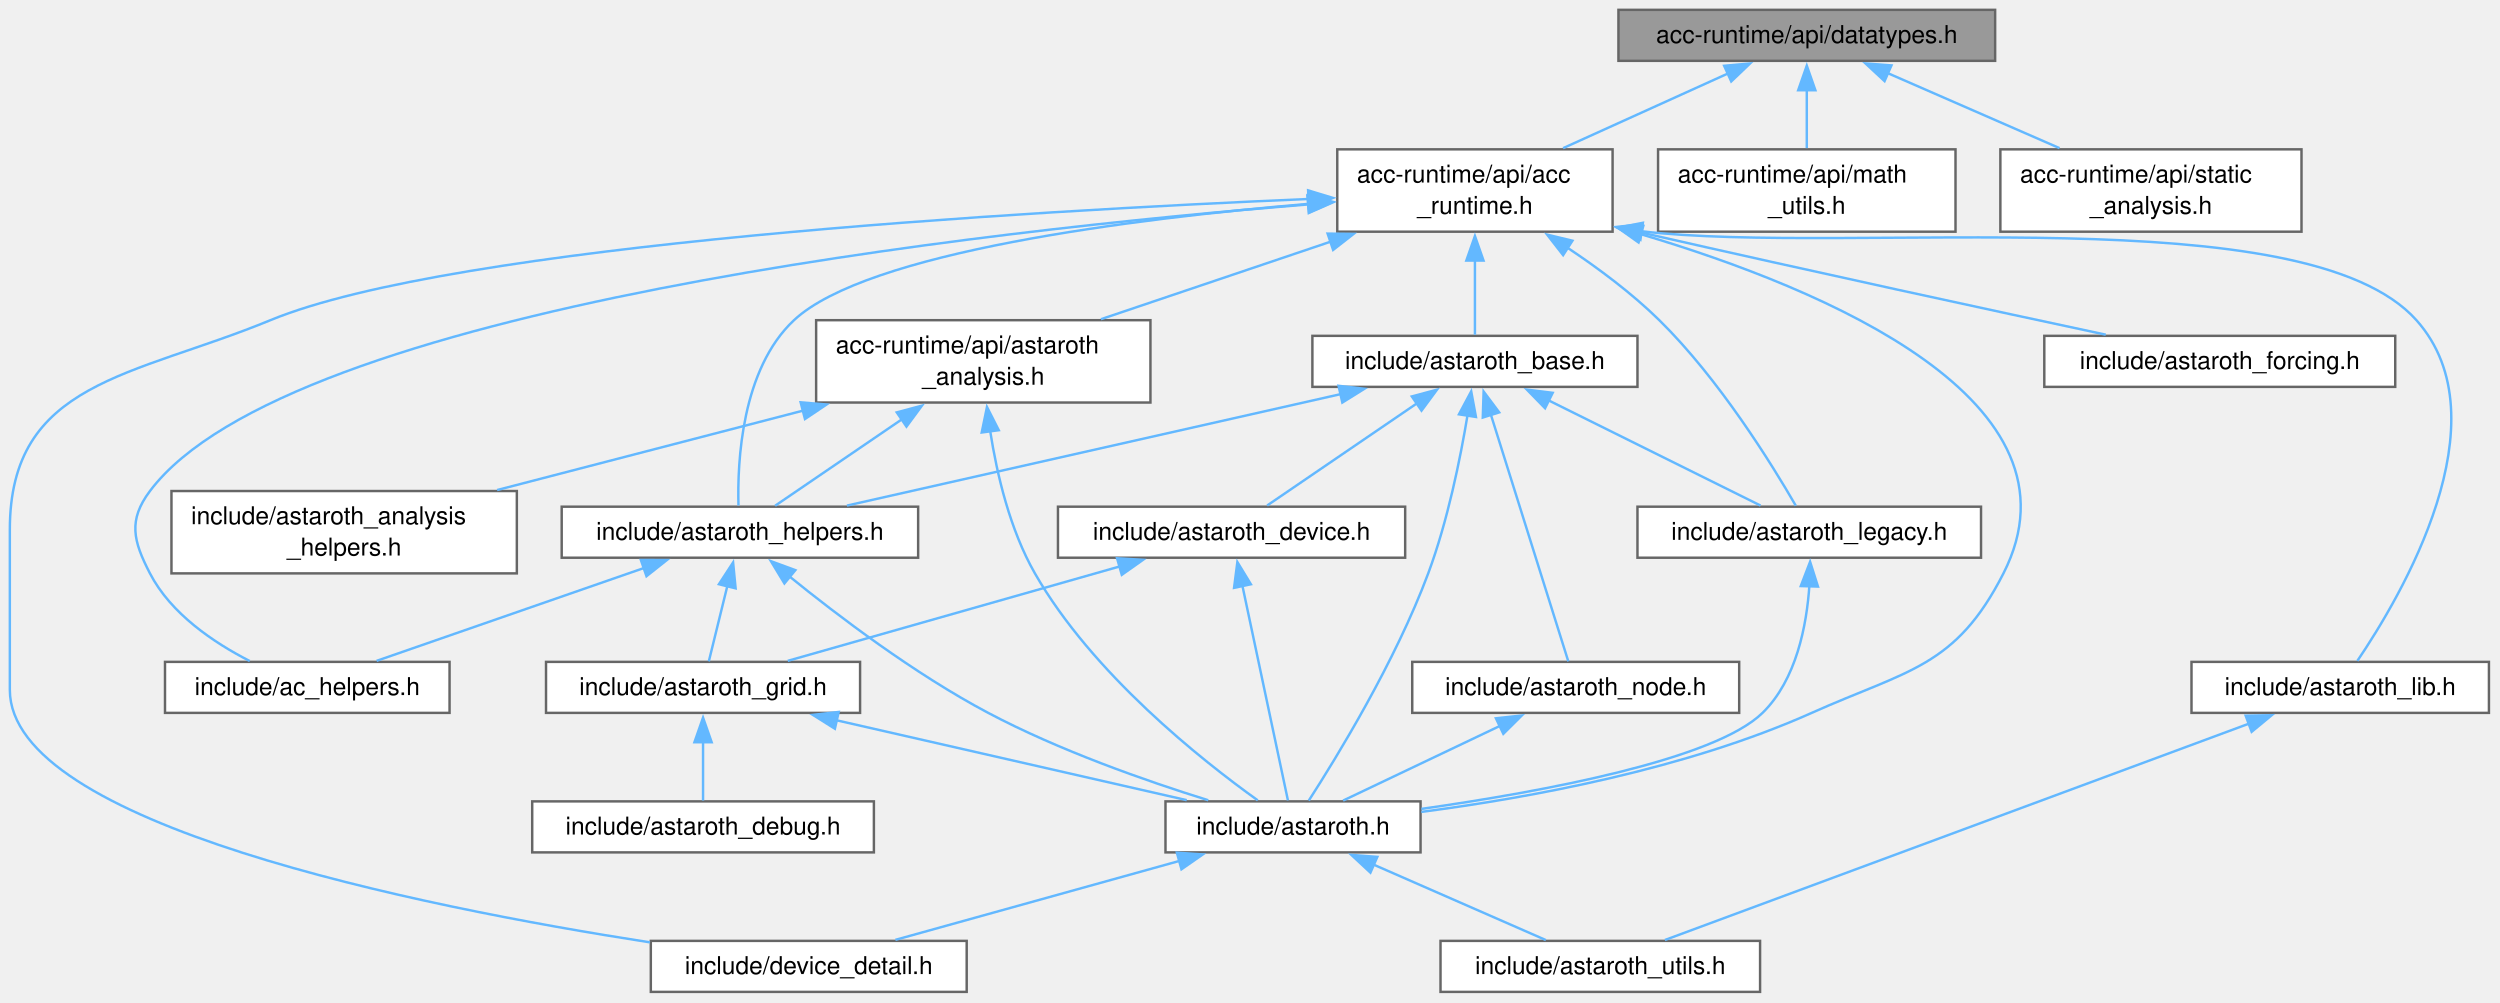
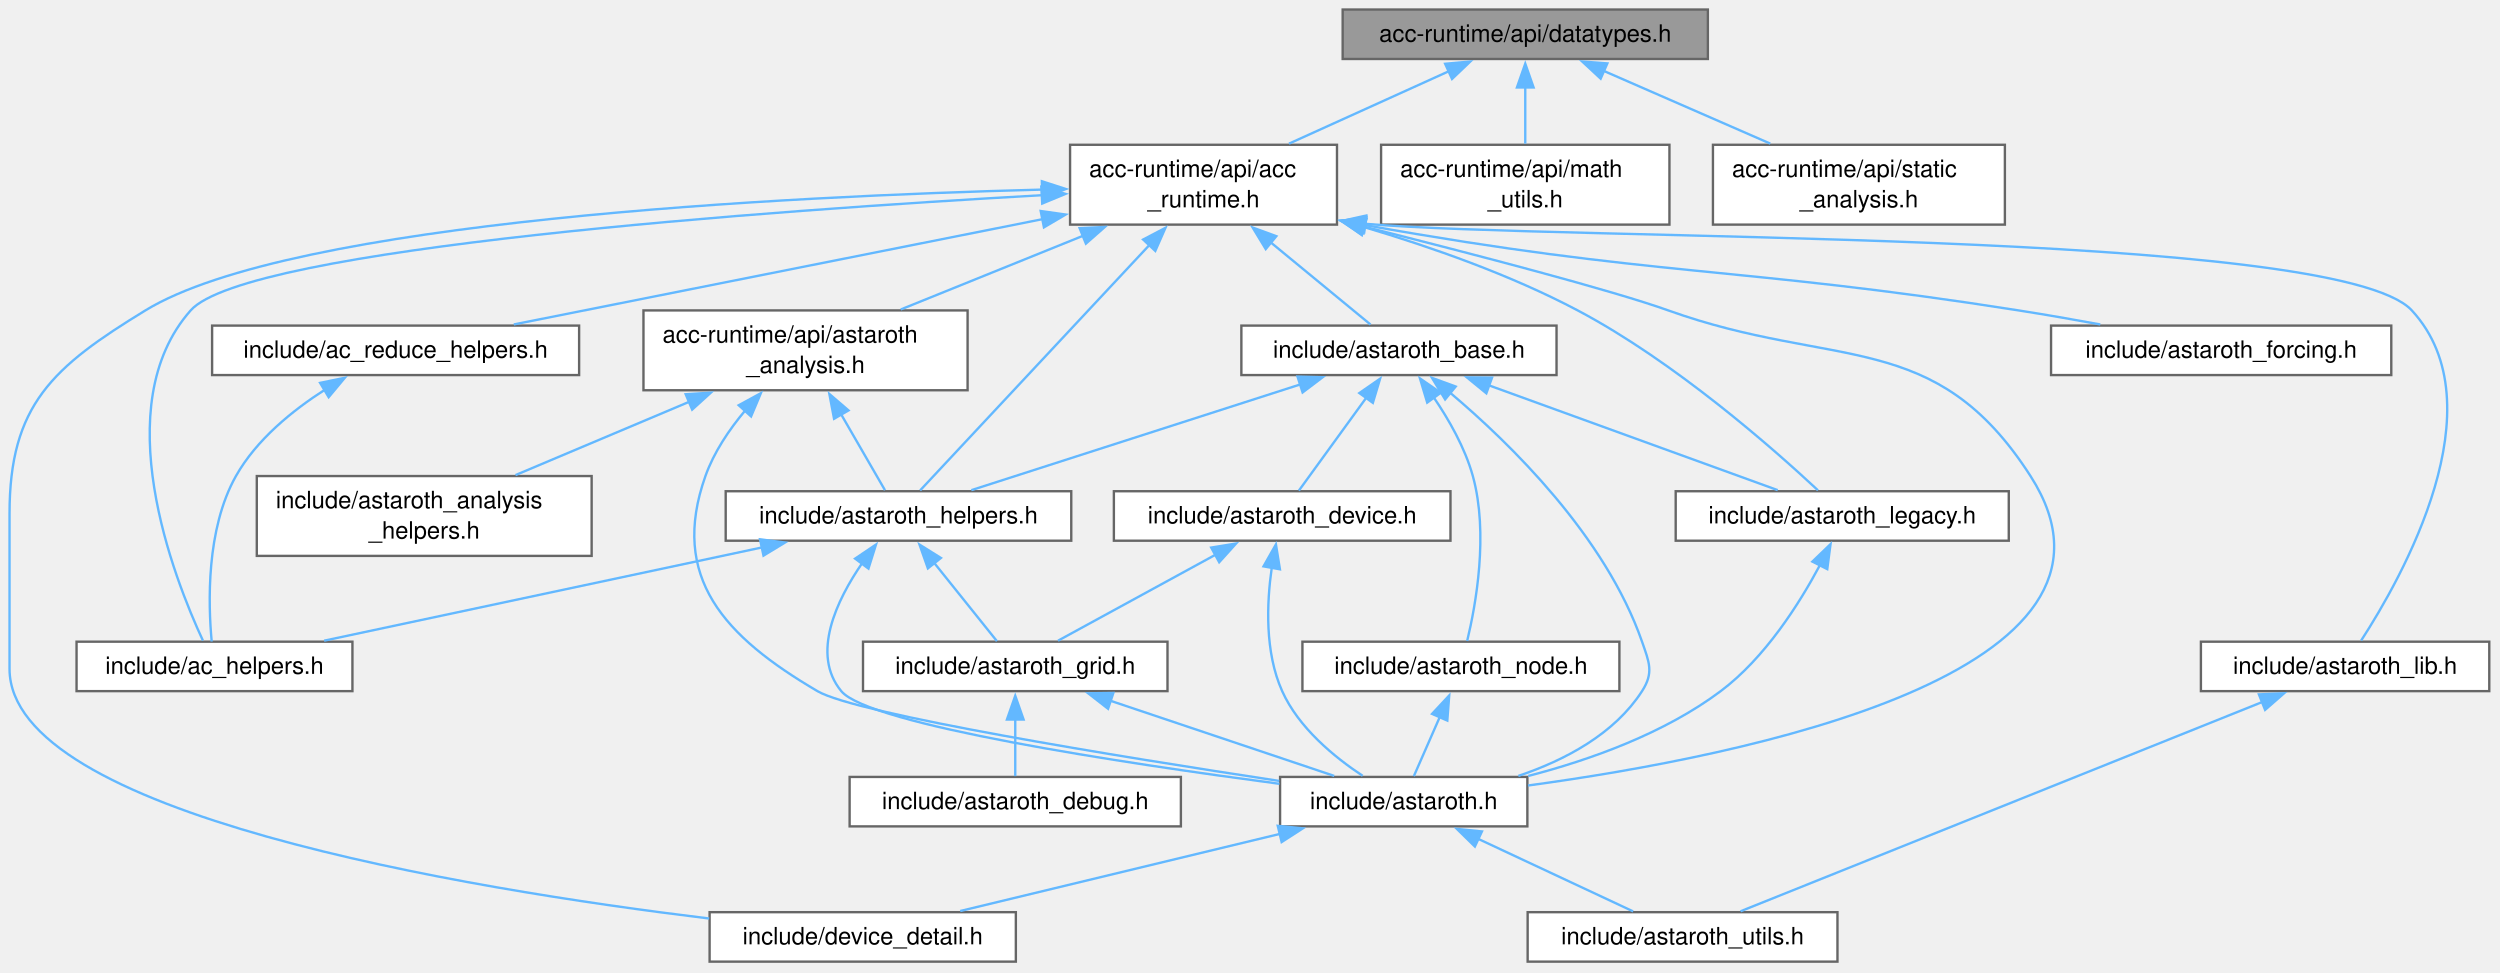
- <svg xmlns="http://www.w3.org/2000/svg" xmlns:xlink="http://www.w3.org/1999/xlink" width="1017pt" height="408pt" viewBox="0.00 0.00 1017.00 408.00">
+ <svg xmlns="http://www.w3.org/2000/svg" xmlns:xlink="http://www.w3.org/1999/xlink" width="1049pt" height="408pt" viewBox="0.00 0.00 1049.00 408.00">
  <g id="graph0" class="graph" transform="scale(1 1) rotate(0) translate(4 403.5)">
    <g id="Node000001" class="node">
      <g id="a_Node000001">
        <a xlink:title=" ">
-           <polygon fill="#999999" stroke="#666666" points="807.62,-399.5 654.38,-399.5 654.38,-378.75 807.62,-378.75 807.62,-399.5" />
-           <text xml:space="preserve" text-anchor="middle" x="731" y="-386" font-family="Helvetica,sans-Serif" font-size="10.00">acc-runtime/api/datatypes.h</text>
+           <polygon fill="#999999" stroke="#666666" points="712.62,-399.5 559.38,-399.5 559.38,-378.75 712.62,-378.75 712.62,-399.5" />
+           <text xml:space="preserve" text-anchor="middle" x="636" y="-386" font-family="Helvetica,sans-Serif" font-size="10.00">acc-runtime/api/datatypes.h</text>
        </a>
      </g>
    </g>
    <g id="Node000002" class="node">
      <g id="a_Node000002">
        <a xlink:href="acc__runtime_8h.html" target="_top" xlink:title=" ">
-           <polygon fill="white" stroke="#666666" points="652,-342.75 540,-342.75 540,-309.25 652,-309.25 652,-342.75" />
-           <text xml:space="preserve" text-anchor="start" x="548" y="-329.25" font-family="Helvetica,sans-Serif" font-size="10.00">acc-runtime/api/acc</text>
-           <text xml:space="preserve" text-anchor="middle" x="596" y="-316.5" font-family="Helvetica,sans-Serif" font-size="10.00">_runtime.h</text>
+           <polygon fill="white" stroke="#666666" points="557,-342.75 445,-342.75 445,-309.25 557,-309.25 557,-342.75" />
+           <text xml:space="preserve" text-anchor="start" x="453" y="-329.25" font-family="Helvetica,sans-Serif" font-size="10.00">acc-runtime/api/acc</text>
+           <text xml:space="preserve" text-anchor="middle" x="501" y="-316.5" font-family="Helvetica,sans-Serif" font-size="10.00">_runtime.h</text>
        </a>
      </g>
    </g>
    <g id="edge1_Node000001_Node000002" class="edge">
      <g id="a_edge1_Node000001_Node000002">
        <a xlink:title=" ">
-           <path fill="none" stroke="#63b8ff" d="M699.07,-373.67C678.88,-364.53 652.75,-352.7 631.86,-343.23" />
-           <polygon fill="#63b8ff" stroke="#63b8ff" points="697.38,-376.74 707.93,-377.68 700.27,-370.37 697.38,-376.74" />
-         </a>
-       </g>
-     </g>
-     <g id="Node000018" class="node">
-       <g id="a_Node000018">
-         <a xlink:href="math__utils_8h.html" target="_top" xlink:title="Brief info.">
-           <polygon fill="white" stroke="#666666" points="791.5,-342.75 670.5,-342.75 670.5,-309.25 791.5,-309.25 791.5,-342.75" />
-           <text xml:space="preserve" text-anchor="start" x="678.5" y="-329.25" font-family="Helvetica,sans-Serif" font-size="10.00">acc-runtime/api/math</text>
-           <text xml:space="preserve" text-anchor="middle" x="731" y="-316.5" font-family="Helvetica,sans-Serif" font-size="10.00">_utils.h</text>
-         </a>
-       </g>
-     </g>
-     <g id="edge31_Node000001_Node000018" class="edge">
-       <g id="a_edge31_Node000001_Node000018">
-         <a xlink:title=" ">
-           <path fill="none" stroke="#63b8ff" d="M731,-366.84C731,-359.1 731,-350.47 731,-343.23" />
-           <polygon fill="#63b8ff" stroke="#63b8ff" points="727.5,-366.79 731,-376.79 734.5,-366.79 727.5,-366.79" />
+           <path fill="none" stroke="#63b8ff" d="M604.07,-373.67C583.88,-364.53 557.75,-352.7 536.86,-343.23" />
+           <polygon fill="#63b8ff" stroke="#63b8ff" points="602.38,-376.74 612.93,-377.68 605.27,-370.37 602.38,-376.74" />
        </a>
      </g>
    </g>
    <g id="Node000019" class="node">
      <g id="a_Node000019">
+         <a xlink:href="math__utils_8h.html" target="_top" xlink:title="Brief info.">
+           <polygon fill="white" stroke="#666666" points="696.5,-342.75 575.5,-342.75 575.5,-309.25 696.5,-309.25 696.5,-342.75" />
+           <text xml:space="preserve" text-anchor="start" x="583.5" y="-329.25" font-family="Helvetica,sans-Serif" font-size="10.00">acc-runtime/api/math</text>
+           <text xml:space="preserve" text-anchor="middle" x="636" y="-316.5" font-family="Helvetica,sans-Serif" font-size="10.00">_utils.h</text>
+         </a>
+       </g>
+     </g>
+     <g id="edge33_Node000001_Node000019" class="edge">
+       <g id="a_edge33_Node000001_Node000019">
+         <a xlink:title=" ">
+           <path fill="none" stroke="#63b8ff" d="M636,-366.84C636,-359.1 636,-350.47 636,-343.23" />
+           <polygon fill="#63b8ff" stroke="#63b8ff" points="632.5,-366.79 636,-376.79 639.5,-366.79 632.5,-366.79" />
+         </a>
+       </g>
+     </g>
+     <g id="Node000020" class="node">
+       <g id="a_Node000020">
        <a xlink:href="static__analysis_8h.html" target="_top" xlink:title=" ">
-           <polygon fill="white" stroke="#666666" points="932.25,-342.75 809.75,-342.75 809.75,-309.25 932.25,-309.25 932.25,-342.75" />
-           <text xml:space="preserve" text-anchor="start" x="817.75" y="-329.25" font-family="Helvetica,sans-Serif" font-size="10.00">acc-runtime/api/static</text>
-           <text xml:space="preserve" text-anchor="middle" x="871" y="-316.5" font-family="Helvetica,sans-Serif" font-size="10.00">_analysis.h</text>
-         </a>
-       </g>
-     </g>
-     <g id="edge32_Node000001_Node000019" class="edge">
-       <g id="a_edge32_Node000001_Node000019">
-         <a xlink:title=" ">
-           <path fill="none" stroke="#63b8ff" d="M763.83,-373.79C784.8,-364.64 812.04,-352.74 833.82,-343.23" />
-           <polygon fill="#63b8ff" stroke="#63b8ff" points="762.64,-370.49 754.88,-377.7 765.45,-376.9 762.64,-370.49" />
+           <polygon fill="white" stroke="#666666" points="837.25,-342.75 714.75,-342.75 714.75,-309.25 837.25,-309.25 837.25,-342.75" />
+           <text xml:space="preserve" text-anchor="start" x="722.75" y="-329.25" font-family="Helvetica,sans-Serif" font-size="10.00">acc-runtime/api/static</text>
+           <text xml:space="preserve" text-anchor="middle" x="776" y="-316.5" font-family="Helvetica,sans-Serif" font-size="10.00">_analysis.h</text>
+         </a>
+       </g>
+     </g>
+     <g id="edge34_Node000001_Node000020" class="edge">
+       <g id="a_edge34_Node000001_Node000020">
+         <a xlink:title=" ">
+           <path fill="none" stroke="#63b8ff" d="M668.83,-373.79C689.8,-364.64 717.04,-352.74 738.82,-343.23" />
+           <polygon fill="#63b8ff" stroke="#63b8ff" points="667.64,-370.49 659.88,-377.7 670.45,-376.9 667.64,-370.49" />
        </a>
      </g>
    </g>
    <g id="Node000003" class="node">
      <g id="a_Node000003">
        <a xlink:href="astaroth__analysis_8h.html" target="_top" xlink:title=" ">
-           <polygon fill="white" stroke="#666666" points="464,-273.25 328,-273.25 328,-239.75 464,-239.75 464,-273.25" />
-           <text xml:space="preserve" text-anchor="start" x="336" y="-259.75" font-family="Helvetica,sans-Serif" font-size="10.00">acc-runtime/api/astaroth</text>
-           <text xml:space="preserve" text-anchor="middle" x="396" y="-247" font-family="Helvetica,sans-Serif" font-size="10.00">_analysis.h</text>
+           <polygon fill="white" stroke="#666666" points="402,-273.25 266,-273.25 266,-239.75 402,-239.75 402,-273.25" />
+           <text xml:space="preserve" text-anchor="start" x="274" y="-259.75" font-family="Helvetica,sans-Serif" font-size="10.00">acc-runtime/api/astaroth</text>
+           <text xml:space="preserve" text-anchor="middle" x="334" y="-247" font-family="Helvetica,sans-Serif" font-size="10.00">_analysis.h</text>
        </a>
      </g>
    </g>
    <g id="edge2_Node000002_Node000003" class="edge">
      <g id="a_edge2_Node000002_Node000003">
        <a xlink:title=" ">
-           <path fill="none" stroke="#63b8ff" d="M537.42,-305.23C507.66,-295.19 471.95,-283.13 443.86,-273.65" />
-           <polygon fill="#63b8ff" stroke="#63b8ff" points="536.07,-308.47 546.66,-308.35 538.31,-301.83 536.07,-308.47" />
+           <path fill="none" stroke="#63b8ff" d="M450.45,-304.57C425.93,-294.66 396.9,-282.93 373.96,-273.65" />
+           <polygon fill="#63b8ff" stroke="#63b8ff" points="449.01,-307.76 459.6,-308.26 451.64,-301.27 449.01,-307.76" />
        </a>
      </g>
    </g>
    <g id="Node000004" class="node">
      <g id="a_Node000004">
        <a xlink:href="astaroth_8h.html" target="_top" xlink:title=" ">
-           <polygon fill="white" stroke="#666666" points="573.88,-77.5 470.12,-77.5 470.12,-56.75 573.88,-56.75 573.88,-77.5" />
-           <text xml:space="preserve" text-anchor="middle" x="522" y="-64" font-family="Helvetica,sans-Serif" font-size="10.00">include/astaroth.h</text>
-         </a>
-       </g>
-     </g>
-     <g id="edge14_Node000002_Node000004" class="edge">
-       <g id="a_edge14_Node000002_Node000004">
-         <a xlink:title=" ">
-           <path fill="none" stroke="#63b8ff" d="M663.37,-308.27C738.96,-285.76 846.65,-240.27 811,-170.25 791.55,-132.04 772.14,-131 733,-113.5 681.69,-90.56 618.07,-78.93 574.18,-73.22" />
-           <polygon fill="#63b8ff" stroke="#63b8ff" points="662.56,-304.86 653.93,-311 664.5,-311.58 662.56,-304.86" />
+           <polygon fill="white" stroke="#666666" points="636.88,-77.5 533.12,-77.5 533.12,-56.75 636.88,-56.75 636.88,-77.5" />
+           <text xml:space="preserve" text-anchor="middle" x="585" y="-64" font-family="Helvetica,sans-Serif" font-size="10.00">include/astaroth.h</text>
+         </a>
+       </g>
+     </g>
+     <g id="edge16_Node000002_Node000004" class="edge">
+       <g id="a_edge16_Node000002_Node000004">
+         <a xlink:title=" ">
+           <path fill="none" stroke="#63b8ff" d="M568.08,-308.49C614.69,-296.77 672.5,-281.67 696,-273.25 765.93,-248.19 807.85,-266.25 848,-203.75 901.1,-121.08 728.08,-86.24 637.15,-73.9" />
+           <polygon fill="#63b8ff" stroke="#63b8ff" points="567.43,-305.04 558.58,-310.87 569.13,-311.83 567.43,-305.04" />
        </a>
      </g>
    </g>
    <g id="Node000006" class="node">
      <g id="a_Node000006">
        <a xlink:href="device__detail_8h.html" target="_top" xlink:title=" ">
-           <polygon fill="white" stroke="#666666" points="389.25,-20.75 260.75,-20.75 260.75,0 389.25,0 389.25,-20.75" />
-           <text xml:space="preserve" text-anchor="middle" x="325" y="-7.25" font-family="Helvetica,sans-Serif" font-size="10.00">include/device_detail.h</text>
-         </a>
-       </g>
-     </g>
-     <g id="edge30_Node000002_Node000006" class="edge">
-       <g id="a_edge30_Node000002_Node000006">
-         <a xlink:title=" ">
-           <path fill="none" stroke="#63b8ff" d="M528.6,-322.57C412.68,-317.62 180.81,-304.11 106,-273.25 50.11,-250.19 0,-248.46 0,-188 0,-188 0,-188 0,-122.88 0,-68.37 165.62,-34.86 260.4,-20.15" />
-           <polygon fill="#63b8ff" stroke="#63b8ff" points="528.14,-326.06 538.27,-322.98 528.43,-319.06 528.14,-326.06" />
+           <polygon fill="white" stroke="#666666" points="422.25,-20.75 293.75,-20.75 293.75,0 422.25,0 422.25,-20.75" />
+           <text xml:space="preserve" text-anchor="middle" x="358" y="-7.25" font-family="Helvetica,sans-Serif" font-size="10.00">include/device_detail.h</text>
+         </a>
+       </g>
+     </g>
+     <g id="edge32_Node000002_Node000006" class="edge">
+       <g id="a_edge32_Node000002_Node000006">
+         <a xlink:title=" ">
+           <path fill="none" stroke="#63b8ff" d="M433.33,-323.95C325,-321.15 118.57,-310.89 57,-273.25 18.11,-249.48 0,-233.58 0,-188 0,-188 0,-188 0,-122.88 0,-62.09 190.51,-30.65 293.58,-18.09" />
+           <polygon fill="#63b8ff" stroke="#63b8ff" points="433.17,-327.45 443.26,-324.19 433.34,-320.45 433.17,-327.45" />
        </a>
      </g>
    </g>
    <g id="Node000008" class="node">
      <g id="a_Node000008">
        <a xlink:href="astaroth__helpers_8h.html" target="_top" xlink:title=" ">
-           <polygon fill="white" stroke="#666666" points="369.5,-197.38 224.5,-197.38 224.5,-176.62 369.5,-176.62 369.5,-197.38" />
-           <text xml:space="preserve" text-anchor="middle" x="297" y="-183.88" font-family="Helvetica,sans-Serif" font-size="10.00">include/astaroth_helpers.h</text>
-         </a>
-       </g>
-     </g>
-     <g id="edge26_Node000002_Node000008" class="edge">
-       <g id="a_edge26_Node000002_Node000008">
-         <a xlink:title=" ">
-           <path fill="none" stroke="#63b8ff" d="M528.51,-320.6C456.48,-314.52 348.69,-300.99 319,-273.25 297.67,-253.32 295.92,-215.67 296.41,-197.84" />
-           <polygon fill="#63b8ff" stroke="#63b8ff" points="527.99,-324.07 538.24,-321.39 528.56,-317.09 527.99,-324.07" />
+           <polygon fill="white" stroke="#666666" points="445.5,-197.38 300.5,-197.38 300.5,-176.62 445.5,-176.62 445.5,-197.38" />
+           <text xml:space="preserve" text-anchor="middle" x="373" y="-183.88" font-family="Helvetica,sans-Serif" font-size="10.00">include/astaroth_helpers.h</text>
+         </a>
+       </g>
+     </g>
+     <g id="edge28_Node000002_Node000008" class="edge">
+       <g id="a_edge28_Node000002_Node000008">
+         <a xlink:title=" ">
+           <path fill="none" stroke="#63b8ff" d="M478.57,-300.99C450.02,-270.43 402.01,-219.05 382.09,-197.73" />
+           <polygon fill="#63b8ff" stroke="#63b8ff" points="475.65,-302.99 485.03,-307.91 480.76,-298.21 475.65,-302.99" />
        </a>
      </g>
    </g>
    <g id="Node000009" class="node">
      <g id="a_Node000009">
        <a xlink:href="ac__helpers_8h.html" target="_top" xlink:title=" ">
-           <polygon fill="white" stroke="#666666" points="178.88,-134.25 63.12,-134.25 63.12,-113.5 178.88,-113.5 178.88,-134.25" />
-           <text xml:space="preserve" text-anchor="middle" x="121" y="-120.75" font-family="Helvetica,sans-Serif" font-size="10.00">include/ac_helpers.h</text>
+           <polygon fill="white" stroke="#666666" points="143.88,-134.25 28.12,-134.25 28.12,-113.5 143.88,-113.5 143.88,-134.25" />
+           <text xml:space="preserve" text-anchor="middle" x="86" y="-120.75" font-family="Helvetica,sans-Serif" font-size="10.00">include/ac_helpers.h</text>
        </a>
      </g>
    </g>
    <g id="edge13_Node000002_Node000009" class="edge">
      <g id="a_edge13_Node000002_Node000009">
        <a xlink:title=" ">
-           <path fill="none" stroke="#63b8ff" d="M528.48,-320.37C396.7,-309.75 113.2,-278.53 57,-203.75 48.06,-191.85 50.16,-183.48 57,-170.25 65.51,-153.79 83.04,-142.02 97.6,-134.59" />
-           <polygon fill="#63b8ff" stroke="#63b8ff" points="527.85,-323.83 538.09,-321.13 528.4,-316.86 527.85,-323.83" />
+           <path fill="none" stroke="#63b8ff" d="M433.27,-321.6C319.3,-315.18 99.26,-299.51 76,-273.25 40.57,-233.24 68.97,-160.92 81.15,-134.7" />
+           <polygon fill="#63b8ff" stroke="#63b8ff" points="432.93,-325.09 443.11,-322.15 433.32,-318.1 432.93,-325.09" />
        </a>
      </g>
    </g>
    <g id="Node000012" class="node">
      <g id="a_Node000012">
+         <a xlink:href="ac__reduce__helpers_8h.html" target="_top" xlink:title=" ">
+           <polygon fill="white" stroke="#666666" points="239,-266.88 85,-266.88 85,-246.12 239,-246.12 239,-266.88" />
+           <text xml:space="preserve" text-anchor="middle" x="162" y="-253.38" font-family="Helvetica,sans-Serif" font-size="10.00">include/ac_reduce_helpers.h</text>
+         </a>
+       </g>
+     </g>
+     <g id="edge14_Node000002_Node000012" class="edge">
+       <g id="a_edge14_Node000002_Node000012">
+         <a xlink:title=" ">
+           <path fill="none" stroke="#63b8ff" d="M433.62,-311.58C368.13,-298.54 270.24,-279.05 211.59,-267.37" />
+           <polygon fill="#63b8ff" stroke="#63b8ff" points="432.67,-314.96 443.16,-313.48 434.03,-308.1 432.67,-314.96" />
+         </a>
+       </g>
+     </g>
+     <g id="Node000013" class="node">
+       <g id="a_Node000013">
        <a xlink:href="astaroth__base_8h.html" target="_top" xlink:title=" ">
-           <polygon fill="white" stroke="#666666" points="662.12,-266.88 529.88,-266.88 529.88,-246.12 662.12,-246.12 662.12,-266.88" />
-           <text xml:space="preserve" text-anchor="middle" x="596" y="-253.38" font-family="Helvetica,sans-Serif" font-size="10.00">include/astaroth_base.h</text>
-         </a>
-       </g>
-     </g>
-     <g id="edge15_Node000002_Node000012" class="edge">
-       <g id="a_edge15_Node000002_Node000012">
-         <a xlink:title=" ">
-           <path fill="none" stroke="#63b8ff" d="M596,-297.53C596,-286.83 596,-275.26 596,-267.32" />
-           <polygon fill="#63b8ff" stroke="#63b8ff" points="592.5,-297.49 596,-307.49 599.5,-297.49 592.5,-297.49" />
-         </a>
-       </g>
-     </g>
-     <g id="Node000014" class="node">
-       <g id="a_Node000014">
+           <polygon fill="white" stroke="#666666" points="649.12,-266.88 516.88,-266.88 516.88,-246.12 649.12,-246.12 649.12,-266.88" />
+           <text xml:space="preserve" text-anchor="middle" x="583" y="-253.38" font-family="Helvetica,sans-Serif" font-size="10.00">include/astaroth_base.h</text>
+         </a>
+       </g>
+     </g>
+     <g id="edge17_Node000002_Node000013" class="edge">
+       <g id="a_edge17_Node000002_Node000013">
+         <a xlink:title=" ">
+           <path fill="none" stroke="#63b8ff" d="M528.99,-301.96C543.35,-290.14 560.08,-276.37 571.07,-267.32" />
+           <polygon fill="#63b8ff" stroke="#63b8ff" points="527.1,-298.98 521.6,-308.04 531.55,-304.39 527.1,-298.98" />
+         </a>
+       </g>
+     </g>
+     <g id="Node000015" class="node">
+       <g id="a_Node000015">
        <a xlink:href="astaroth__legacy_8h.html" target="_top" xlink:title=" ">
-           <polygon fill="white" stroke="#666666" points="801.88,-197.38 662.12,-197.38 662.12,-176.62 801.88,-176.62 801.88,-197.38" />
-           <text xml:space="preserve" text-anchor="middle" x="732" y="-183.88" font-family="Helvetica,sans-Serif" font-size="10.00">include/astaroth_legacy.h</text>
-         </a>
-       </g>
-     </g>
-     <g id="edge27_Node000002_Node000014" class="edge">
-       <g id="a_edge27_Node000002_Node000014">
-         <a xlink:title=" ">
-           <path fill="none" stroke="#63b8ff" d="M633.5,-302.82C646.14,-294.42 659.85,-284.21 671,-273.25 695.4,-249.26 716.86,-214.53 726.54,-197.77" />
-           <polygon fill="#63b8ff" stroke="#63b8ff" points="631.88,-299.7 625.37,-308.06 635.67,-305.58 631.88,-299.7" />
-         </a>
-       </g>
-     </g>
-     <g id="Node000016" class="node">
-       <g id="a_Node000016">
-         <a xlink:href="astaroth__forcing_8h.html" target="_top" xlink:title=" ">
-           <polygon fill="white" stroke="#666666" points="970.38,-266.88 827.62,-266.88 827.62,-246.12 970.38,-246.12 970.38,-266.88" />
-           <text xml:space="preserve" text-anchor="middle" x="899" y="-253.38" font-family="Helvetica,sans-Serif" font-size="10.00">include/astaroth_forcing.h</text>
-         </a>
-       </g>
-     </g>
-     <g id="edge25_Node000002_Node000016" class="edge">
-       <g id="a_edge25_Node000002_Node000016">
-         <a xlink:title=" ">
-           <path fill="none" stroke="#63b8ff" d="M663.28,-308.98C735.52,-292.54 807.13,-277.07 852.62,-267.35" />
-           <polygon fill="#63b8ff" stroke="#63b8ff" points="662.6,-305.55 653.63,-311.19 664.16,-312.37 662.6,-305.55" />
+           <polygon fill="white" stroke="#666666" points="838.88,-197.38 699.12,-197.38 699.12,-176.62 838.88,-176.62 838.88,-197.38" />
+           <text xml:space="preserve" text-anchor="middle" x="769" y="-183.88" font-family="Helvetica,sans-Serif" font-size="10.00">include/astaroth_legacy.h</text>
+         </a>
+       </g>
+     </g>
+     <g id="edge29_Node000002_Node000015" class="edge">
+       <g id="a_edge29_Node000002_Node000015">
+         <a xlink:title=" ">
+           <path fill="none" stroke="#63b8ff" d="M568.07,-308.3C596.68,-299.82 629.88,-288.13 658,-273.25 698.81,-251.66 740.18,-215.16 758.81,-197.77" />
+           <polygon fill="#63b8ff" stroke="#63b8ff" points="567.44,-304.84 558.8,-310.98 569.38,-311.57 567.44,-304.84" />
        </a>
      </g>
    </g>
    <g id="Node000017" class="node">
      <g id="a_Node000017">
+         <a xlink:href="astaroth__forcing_8h.html" target="_top" xlink:title=" ">
+           <polygon fill="white" stroke="#666666" points="999.38,-266.88 856.62,-266.88 856.62,-246.12 999.38,-246.12 999.38,-266.88" />
+           <text xml:space="preserve" text-anchor="middle" x="928" y="-253.38" font-family="Helvetica,sans-Serif" font-size="10.00">include/astaroth_forcing.h</text>
+         </a>
+       </g>
+     </g>
+     <g id="edge27_Node000002_Node000017" class="edge">
+       <g id="a_edge27_Node000002_Node000017">
+         <a xlink:title=" ">
+           <path fill="none" stroke="#63b8ff" d="M568.73,-309.06C690.62,-287.17 724.39,-291.96 843,-273.25 854.12,-271.5 866.02,-269.42 877.29,-267.36" />
+           <polygon fill="#63b8ff" stroke="#63b8ff" points="568.14,-305.61 558.93,-310.85 569.4,-312.5 568.14,-305.61" />
+         </a>
+       </g>
+     </g>
+     <g id="Node000018" class="node">
+       <g id="a_Node000018">
        <a xlink:href="astaroth__lib_8h.html" target="_top" xlink:title=" ">
-           <polygon fill="white" stroke="#666666" points="1008.5,-134.25 887.5,-134.25 887.5,-113.5 1008.5,-113.5 1008.5,-134.25" />
-           <text xml:space="preserve" text-anchor="middle" x="948" y="-120.75" font-family="Helvetica,sans-Serif" font-size="10.00">include/astaroth_lib.h</text>
-         </a>
-       </g>
-     </g>
-     <g id="edge28_Node000002_Node000017" class="edge">
-       <g id="a_edge28_Node000002_Node000017">
-         <a xlink:title=" ">
-           <path fill="none" stroke="#63b8ff" d="M663.57,-309.44C749.11,-299.4 933.86,-323.81 979,-273.25 1015.28,-232.62 972.62,-160.68 954.96,-134.64" />
-           <polygon fill="#63b8ff" stroke="#63b8ff" points="663.32,-305.94 653.93,-310.84 664.33,-312.87 663.32,-305.94" />
+           <polygon fill="white" stroke="#666666" points="1040.5,-134.25 919.5,-134.25 919.5,-113.5 1040.5,-113.5 1040.5,-134.25" />
+           <text xml:space="preserve" text-anchor="middle" x="980" y="-120.75" font-family="Helvetica,sans-Serif" font-size="10.00">include/astaroth_lib.h</text>
+         </a>
+       </g>
+     </g>
+     <g id="edge30_Node000002_Node000018" class="edge">
+       <g id="a_edge30_Node000002_Node000018">
+         <a xlink:title=" ">
+           <path fill="none" stroke="#63b8ff" d="M568.77,-309.61C651.85,-302.22 976.41,-307.53 1008,-273.25 1044.78,-233.35 1003.77,-160.96 986.73,-134.72" />
+           <polygon fill="#63b8ff" stroke="#63b8ff" points="568.44,-306.12 558.92,-310.76 569.25,-313.07 568.44,-306.12" />
        </a>
      </g>
    </g>
    <g id="edge3_Node000003_Node000004" class="edge">
      <g id="a_edge3_Node000003_Node000004">
        <a xlink:title=" ">
-           <path fill="none" stroke="#63b8ff" d="M398.83,-228.03C401.55,-210.57 406.83,-188 417,-170.25 440.39,-129.43 484.81,-94.28 507.65,-77.92" />
-           <polygon fill="#63b8ff" stroke="#63b8ff" points="395.36,-227.56 397.5,-237.94 402.3,-228.49 395.36,-227.56" />
+           <path fill="none" stroke="#63b8ff" d="M308.66,-231.23C301.92,-223.19 295.54,-213.73 292,-203.75 276.88,-161.13 300,-136.39 339,-113.5 355.48,-103.83 465.57,-86.01 532.77,-75.82" />
+           <polygon fill="#63b8ff" stroke="#63b8ff" points="305.96,-233.46 315.26,-238.53 311.15,-228.76 305.96,-233.46" />
        </a>
      </g>
    </g>
    <g id="Node000007" class="node">
      <g id="a_Node000007">
        <a xlink:href="astaroth__analysis__helpers_8h.html" target="_top" xlink:title=" ">
-           <polygon fill="white" stroke="#666666" points="206.25,-203.75 65.75,-203.75 65.75,-170.25 206.25,-170.25 206.25,-203.75" />
-           <text xml:space="preserve" text-anchor="start" x="73.75" y="-190.25" font-family="Helvetica,sans-Serif" font-size="10.00">include/astaroth_analysis</text>
-           <text xml:space="preserve" text-anchor="middle" x="136" y="-177.5" font-family="Helvetica,sans-Serif" font-size="10.00">_helpers.h</text>
+           <polygon fill="white" stroke="#666666" points="244.25,-203.75 103.75,-203.75 103.75,-170.25 244.25,-170.25 244.25,-203.75" />
+           <text xml:space="preserve" text-anchor="start" x="111.75" y="-190.25" font-family="Helvetica,sans-Serif" font-size="10.00">include/astaroth_analysis</text>
+           <text xml:space="preserve" text-anchor="middle" x="174" y="-177.5" font-family="Helvetica,sans-Serif" font-size="10.00">_helpers.h</text>
        </a>
      </g>
    </g>
    <g id="edge6_Node000003_Node000007" class="edge">
      <g id="a_edge6_Node000003_Node000007">
        <a xlink:title=" ">
-           <path fill="none" stroke="#63b8ff" d="M322.64,-236.45C283.4,-226.27 235.62,-213.86 198.22,-204.15" />
-           <polygon fill="#63b8ff" stroke="#63b8ff" points="321.7,-239.83 332.26,-238.95 323.46,-233.05 321.7,-239.83" />
+           <path fill="none" stroke="#63b8ff" d="M285.25,-234.93C261.83,-225.05 234.17,-213.38 212.29,-204.15" />
+           <polygon fill="#63b8ff" stroke="#63b8ff" points="283.71,-238.08 294.28,-238.74 286.43,-231.63 283.71,-238.08" />
        </a>
      </g>
    </g>
    <g id="edge7_Node000003_Node000008" class="edge">
      <g id="a_edge7_Node000003_Node000008">
        <a xlink:title=" ">
-           <path fill="none" stroke="#63b8ff" d="M362.94,-232.96C345.41,-221.01 324.79,-206.94 311.33,-197.77" />
-           <polygon fill="#63b8ff" stroke="#63b8ff" points="360.8,-235.74 371.04,-238.48 364.75,-229.95 360.8,-235.74" />
+           <path fill="none" stroke="#63b8ff" d="M348.88,-229.75C355.33,-218.59 362.49,-206.19 367.33,-197.82" />
+           <polygon fill="#63b8ff" stroke="#63b8ff" points="345.97,-227.78 344,-238.19 352.03,-231.29 345.97,-227.78" />
        </a>
      </g>
    </g>
    <g id="Node000005" class="node">
      <g id="a_Node000005">
        <a xlink:href="astaroth__utils_8h.html" target="_top" xlink:title="Functions for loading and updating AcMeshInfo.">
-           <polygon fill="white" stroke="#666666" points="712,-20.75 582,-20.75 582,0 712,0 712,-20.75" />
-           <text xml:space="preserve" text-anchor="middle" x="647" y="-7.25" font-family="Helvetica,sans-Serif" font-size="10.00">include/astaroth_utils.h</text>
+           <polygon fill="white" stroke="#666666" points="767,-20.75 637,-20.75 637,0 767,0 767,-20.75" />
+           <text xml:space="preserve" text-anchor="middle" x="702" y="-7.25" font-family="Helvetica,sans-Serif" font-size="10.00">include/astaroth_utils.h</text>
        </a>
      </g>
    </g>
    <g id="edge4_Node000004_Node000005" class="edge">
      <g id="a_edge4_Node000004_Node000005">
        <a xlink:title=" ">
-           <path fill="none" stroke="#63b8ff" d="M554.61,-51.84C576.72,-42.16 605.35,-29.62 624.85,-21.08" />
-           <polygon fill="#63b8ff" stroke="#63b8ff" points="553.49,-48.51 545.73,-55.73 556.3,-54.92 553.49,-48.51" />
+           <path fill="none" stroke="#63b8ff" d="M616.09,-51.58C636.7,-41.93 663.18,-29.54 681.26,-21.08" />
+           <polygon fill="#63b8ff" stroke="#63b8ff" points="614.86,-48.29 607.29,-55.7 617.83,-54.63 614.86,-48.29" />
        </a>
      </g>
    </g>
    <g id="edge5_Node000004_Node000006" class="edge">
      <g id="a_edge5_Node000004_Node000006">
        <a xlink:title=" ">
-           <path fill="none" stroke="#63b8ff" d="M475.79,-53.28C440.47,-43.47 392.51,-30.14 360.25,-21.17" />
-           <polygon fill="#63b8ff" stroke="#63b8ff" points="474.75,-56.63 485.32,-55.93 476.62,-49.88 474.75,-56.63" />
+           <path fill="none" stroke="#63b8ff" d="M533.1,-53.61C492.38,-43.79 436.49,-30.31 398.9,-21.24" />
+           <polygon fill="#63b8ff" stroke="#63b8ff" points="532.14,-56.98 542.68,-55.92 533.78,-50.17 532.14,-56.98" />
        </a>
      </g>
    </g>
    <g id="edge9_Node000008_Node000004" class="edge">
      <g id="a_edge9_Node000008_Node000004">
        <a xlink:title=" ">
-           <path fill="none" stroke="#63b8ff" d="M317.09,-169.05C336.74,-153.11 368,-129.38 398,-113.5 426.87,-98.22 462.02,-85.89 487.52,-77.96" />
-           <polygon fill="#63b8ff" stroke="#63b8ff" points="315.1,-166.16 309.61,-175.22 319.55,-171.56 315.1,-166.16" />
+           <path fill="none" stroke="#63b8ff" d="M357.88,-167.38C346.97,-151.55 336.2,-128.99 349,-113.5 360.64,-99.41 466.94,-83.34 532.85,-74.61" />
+           <polygon fill="#63b8ff" stroke="#63b8ff" points="354.8,-169.1 363.58,-175.03 360.41,-164.92 354.8,-169.1" />
        </a>
      </g>
    </g>
    <g id="edge8_Node000008_Node000009" class="edge">
      <g id="a_edge8_Node000008_Node000009">
        <a xlink:title=" ">
-           <path fill="none" stroke="#63b8ff" d="M258.11,-172.49C225.16,-161.05 178.69,-144.91 149.21,-134.67" />
-           <polygon fill="#63b8ff" stroke="#63b8ff" points="256.7,-175.71 267.29,-175.68 258.99,-169.1 256.7,-175.71" />
+           <path fill="none" stroke="#63b8ff" d="M315.79,-173.81C261.82,-162.32 181.95,-145.31 132,-134.67" />
+           <polygon fill="#63b8ff" stroke="#63b8ff" points="314.9,-177.2 325.41,-175.86 316.36,-170.36 314.9,-177.2" />
        </a>
      </g>
    </g>
    <g id="Node000010" class="node">
      <g id="a_Node000010">
        <a xlink:href="astaroth__grid_8h.html" target="_top" xlink:title=" ">
-           <polygon fill="white" stroke="#666666" points="345.88,-134.25 218.12,-134.25 218.12,-113.5 345.88,-113.5 345.88,-134.25" />
-           <text xml:space="preserve" text-anchor="middle" x="282" y="-120.75" font-family="Helvetica,sans-Serif" font-size="10.00">include/astaroth_grid.h</text>
+           <polygon fill="white" stroke="#666666" points="485.88,-134.25 358.12,-134.25 358.12,-113.5 485.88,-113.5 485.88,-134.25" />
+           <text xml:space="preserve" text-anchor="middle" x="422" y="-120.75" font-family="Helvetica,sans-Serif" font-size="10.00">include/astaroth_grid.h</text>
        </a>
      </g>
    </g>
    <g id="edge10_Node000008_Node000010" class="edge">
      <g id="a_edge10_Node000008_Node000010">
        <a xlink:title=" ">
-           <path fill="none" stroke="#63b8ff" d="M291.87,-165.08C289.32,-154.69 286.36,-142.65 284.35,-134.47" />
-           <polygon fill="#63b8ff" stroke="#63b8ff" points="288.45,-165.83 294.23,-174.71 295.25,-164.16 288.45,-165.83" />
+           <path fill="none" stroke="#63b8ff" d="M387.9,-167.42C396.61,-156.54 407.26,-143.27 414.31,-134.47" />
+           <polygon fill="#63b8ff" stroke="#63b8ff" points="385.34,-165.01 381.82,-175 390.81,-169.38 385.34,-165.01" />
        </a>
      </g>
    </g>
    <g id="edge11_Node000010_Node000004" class="edge">
      <g id="a_edge11_Node000010_Node000004">
        <a xlink:title=" ">
-           <path fill="none" stroke="#63b8ff" d="M336.32,-110.48C379.42,-100.65 438.85,-87.09 478.76,-77.99" />
-           <polygon fill="#63b8ff" stroke="#63b8ff" points="335.63,-107.05 326.66,-112.69 337.19,-113.88 335.63,-107.05" />
+           <path fill="none" stroke="#63b8ff" d="M461.76,-109.52C490.83,-99.76 529.6,-86.73 555.84,-77.92" />
+           <polygon fill="#63b8ff" stroke="#63b8ff" points="460.94,-106.1 452.58,-112.6 463.17,-112.74 460.94,-106.1" />
        </a>
      </g>
    </g>
    <g id="Node000011" class="node">
      <g id="a_Node000011">
        <a xlink:href="astaroth__debug_8h.html" target="_top" xlink:title=" ">
-           <polygon fill="white" stroke="#666666" points="351.5,-77.5 212.5,-77.5 212.5,-56.75 351.5,-56.75 351.5,-77.5" />
-           <text xml:space="preserve" text-anchor="middle" x="282" y="-64" font-family="Helvetica,sans-Serif" font-size="10.00">include/astaroth_debug.h</text>
+           <polygon fill="white" stroke="#666666" points="491.5,-77.5 352.5,-77.5 352.5,-56.75 491.5,-56.75 491.5,-77.5" />
+           <text xml:space="preserve" text-anchor="middle" x="422" y="-64" font-family="Helvetica,sans-Serif" font-size="10.00">include/astaroth_debug.h</text>
        </a>
      </g>
    </g>
    <g id="edge12_Node000010_Node000011" class="edge">
      <g id="a_edge12_Node000010_Node000011">
        <a xlink:title=" ">
-           <path fill="none" stroke="#63b8ff" d="M282,-101.63C282,-93.41 282,-84.43 282,-77.83" />
-           <polygon fill="#63b8ff" stroke="#63b8ff" points="278.5,-101.57 282,-111.57 285.5,-101.57 278.5,-101.57" />
-         </a>
-       </g>
-     </g>
-     <g id="edge16_Node000012_Node000004" class="edge">
-       <g id="a_edge16_Node000012_Node000004">
-         <a xlink:title=" ">
-           <path fill="none" stroke="#63b8ff" d="M592.99,-234.6C590.08,-217.06 584.92,-191.52 577,-170.25 563.64,-134.4 539.82,-95.51 528.42,-77.84" />
-           <polygon fill="#63b8ff" stroke="#63b8ff" points="589.5,-234.95 594.49,-244.3 596.42,-233.88 589.5,-234.95" />
-         </a>
-       </g>
-     </g>
-     <g id="edge20_Node000012_Node000008" class="edge">
-       <g id="a_edge20_Node000012_Node000008">
-         <a xlink:title=" ">
-           <path fill="none" stroke="#63b8ff" d="M541.42,-243.18C483.67,-230.14 393.7,-209.83 340.53,-197.83" />
-           <polygon fill="#63b8ff" stroke="#63b8ff" points="540.52,-246.56 551.05,-245.35 542.06,-239.74 540.52,-246.56" />
-         </a>
-       </g>
-     </g>
-     <g id="Node000013" class="node">
-       <g id="a_Node000013">
-         <a xlink:href="astaroth__device_8h.html" target="_top" xlink:title=" ">
-           <polygon fill="white" stroke="#666666" points="567.62,-197.38 426.38,-197.38 426.38,-176.62 567.62,-176.62 567.62,-197.38" />
-           <text xml:space="preserve" text-anchor="middle" x="497" y="-183.88" font-family="Helvetica,sans-Serif" font-size="10.00">include/astaroth_device.h</text>
-         </a>
-       </g>
-     </g>
-     <g id="edge17_Node000012_Node000013" class="edge">
-       <g id="a_edge17_Node000012_Node000013">
-         <a xlink:title=" ">
-           <path fill="none" stroke="#63b8ff" d="M572.38,-239.4C553.44,-226.48 527.47,-208.77 511.48,-197.87" />
-           <polygon fill="#63b8ff" stroke="#63b8ff" points="570.33,-242.23 580.57,-244.98 574.27,-236.45 570.33,-242.23" />
-         </a>
-       </g>
-     </g>
-     <g id="edge21_Node000012_Node000014" class="edge">
-       <g id="a_edge21_Node000012_Node000014">
-         <a xlink:title=" ">
-           <path fill="none" stroke="#63b8ff" d="M625.91,-240.65C652.14,-227.64 689.53,-209.08 712.2,-197.83" />
-           <polygon fill="#63b8ff" stroke="#63b8ff" points="624.53,-237.43 617.13,-245.01 627.64,-243.7 624.53,-237.43" />
-         </a>
-       </g>
-     </g>
-     <g id="Node000015" class="node">
-       <g id="a_Node000015">
-         <a xlink:href="astaroth__node_8h.html" target="_top" xlink:title=" ">
-           <polygon fill="white" stroke="#666666" points="703.5,-134.25 570.5,-134.25 570.5,-113.5 703.5,-113.5 703.5,-134.25" />
-           <text xml:space="preserve" text-anchor="middle" x="637" y="-120.75" font-family="Helvetica,sans-Serif" font-size="10.00">include/astaroth_node.h</text>
-         </a>
-       </g>
-     </g>
-     <g id="edge23_Node000012_Node000015" class="edge">
-       <g id="a_edge23_Node000012_Node000015">
-         <a xlink:title=" ">
-           <path fill="none" stroke="#63b8ff" d="M602.46,-234.91C611.46,-206.25 627.38,-155.51 633.99,-134.45" />
-           <polygon fill="#63b8ff" stroke="#63b8ff" points="599.19,-233.65 599.53,-244.24 605.87,-235.74 599.19,-233.65" />
+           <path fill="none" stroke="#63b8ff" d="M422,-101.63C422,-93.41 422,-84.43 422,-77.83" />
+           <polygon fill="#63b8ff" stroke="#63b8ff" points="418.5,-101.57 422,-111.57 425.5,-101.57 418.5,-101.57" />
+         </a>
+       </g>
+     </g>
+     <g id="edge15_Node000012_Node000009" class="edge">
+       <g id="a_edge15_Node000012_Node000009">
+         <a xlink:title=" ">
+           <path fill="none" stroke="#63b8ff" d="M132.38,-240.01C118.69,-231.26 103.6,-219 95,-203.75 82.41,-181.42 83.36,-149.9 84.83,-134.33" />
+           <polygon fill="#63b8ff" stroke="#63b8ff" points="130.31,-242.85 140.69,-244.98 133.91,-236.84 130.31,-242.85" />
        </a>
      </g>
    </g>
    <g id="edge18_Node000013_Node000004" class="edge">
      <g id="a_edge18_Node000013_Node000004">
        <a xlink:title=" ">
-           <path fill="none" stroke="#63b8ff" d="M501.39,-165.31C506.83,-139.66 515.87,-97.01 519.93,-77.9" />
-           <polygon fill="#63b8ff" stroke="#63b8ff" points="498.01,-164.36 499.36,-174.87 504.86,-165.82 498.01,-164.36" />
-         </a>
-       </g>
-     </g>
-     <g id="edge19_Node000013_Node000010" class="edge">
-       <g id="a_edge19_Node000013_Node000010">
-         <a xlink:title=" ">
-           <path fill="none" stroke="#63b8ff" d="M451.58,-173.09C411.22,-161.61 353.1,-145.09 316.46,-134.67" />
-           <polygon fill="#63b8ff" stroke="#63b8ff" points="450.42,-176.4 461,-175.77 452.34,-169.66 450.42,-176.4" />
-         </a>
-       </g>
-     </g>
-     <g id="edge22_Node000014_Node000004" class="edge">
-       <g id="a_edge22_Node000014_Node000004">
-         <a xlink:title=" ">
-           <path fill="none" stroke="#63b8ff" d="M732.07,-165.44C730.98,-149.15 726.79,-126.98 713,-113.5 693.5,-94.44 623.76,-81.48 574.21,-74.44" />
-           <polygon fill="#63b8ff" stroke="#63b8ff" points="728.56,-165.09 732.35,-174.98 735.55,-164.88 728.56,-165.09" />
+           <path fill="none" stroke="#63b8ff" d="M604.49,-238.69C629.58,-217.51 669.61,-178.48 685,-134.25 688.03,-125.54 690,-121.25 685,-113.5 673.38,-95.47 652.66,-84.53 633.09,-77.92" />
+           <polygon fill="#63b8ff" stroke="#63b8ff" points="602.37,-235.9 596.85,-244.95 606.81,-241.31 602.37,-235.9" />
+         </a>
+       </g>
+     </g>
+     <g id="edge22_Node000013_Node000008" class="edge">
+       <g id="a_edge22_Node000013_Node000008">
+         <a xlink:title=" ">
+           <path fill="none" stroke="#63b8ff" d="M541.58,-242.19C500.97,-229.13 439.98,-209.53 403.57,-197.83" />
+           <polygon fill="#63b8ff" stroke="#63b8ff" points="540.43,-245.49 551.02,-245.22 542.57,-238.83 540.43,-245.49" />
+         </a>
+       </g>
+     </g>
+     <g id="Node000014" class="node">
+       <g id="a_Node000014">
+         <a xlink:href="astaroth__device_8h.html" target="_top" xlink:title=" ">
+           <polygon fill="white" stroke="#666666" points="604.62,-197.38 463.38,-197.38 463.38,-176.62 604.62,-176.62 604.62,-197.38" />
+           <text xml:space="preserve" text-anchor="middle" x="534" y="-183.88" font-family="Helvetica,sans-Serif" font-size="10.00">include/astaroth_device.h</text>
+         </a>
+       </g>
+     </g>
+     <g id="edge19_Node000013_Node000014" class="edge">
+       <g id="a_edge19_Node000013_Node000014">
+         <a xlink:title=" ">
+           <path fill="none" stroke="#63b8ff" d="M569.28,-236.6C560.08,-223.93 548.35,-207.77 541.01,-197.65" />
+           <polygon fill="#63b8ff" stroke="#63b8ff" points="566.38,-238.57 575.09,-244.6 572.05,-234.46 566.38,-238.57" />
+         </a>
+       </g>
+     </g>
+     <g id="edge23_Node000013_Node000015" class="edge">
+       <g id="a_edge23_Node000013_Node000015">
+         <a xlink:title=" ">
+           <path fill="none" stroke="#63b8ff" d="M620.61,-241.85C656.58,-228.8 709.95,-209.43 741.92,-197.83" />
+           <polygon fill="#63b8ff" stroke="#63b8ff" points="619.67,-238.47 611.47,-245.17 622.06,-245.05 619.67,-238.47" />
+         </a>
+       </g>
+     </g>
+     <g id="Node000016" class="node">
+       <g id="a_Node000016">
+         <a xlink:href="astaroth__node_8h.html" target="_top" xlink:title=" ">
+           <polygon fill="white" stroke="#666666" points="675.5,-134.25 542.5,-134.25 542.5,-113.5 675.5,-113.5 675.5,-134.25" />
+           <text xml:space="preserve" text-anchor="middle" x="609" y="-120.75" font-family="Helvetica,sans-Serif" font-size="10.00">include/astaroth_node.h</text>
+         </a>
+       </g>
+     </g>
+     <g id="edge25_Node000013_Node000016" class="edge">
+       <g id="a_edge25_Node000013_Node000016">
+         <a xlink:title=" ">
+           <path fill="none" stroke="#63b8ff" d="M597.52,-236.86C603.92,-227.49 610.72,-215.61 614,-203.75 620.69,-179.55 615.26,-149.64 611.62,-134.55" />
+           <polygon fill="#63b8ff" stroke="#63b8ff" points="594.86,-234.57 591.81,-244.72 600.53,-238.68 594.86,-234.57" />
+         </a>
+       </g>
+     </g>
+     <g id="edge20_Node000014_Node000004" class="edge">
+       <g id="a_edge20_Node000014_Node000004">
+         <a xlink:title=" ">
+           <path fill="none" stroke="#63b8ff" d="M529.65,-165.43C527.48,-150.38 526.67,-129.83 534,-113.5 540.89,-98.15 555.83,-85.86 567.77,-77.97" />
+           <polygon fill="#63b8ff" stroke="#63b8ff" points="526.17,-165.85 531.38,-175.08 533.06,-164.62 526.17,-165.85" />
+         </a>
+       </g>
+     </g>
+     <g id="edge21_Node000014_Node000010" class="edge">
+       <g id="a_edge21_Node000014_Node000010">
+         <a xlink:title=" ">
+           <path fill="none" stroke="#63b8ff" d="M505.9,-170.67C485.23,-159.38 457.73,-144.38 439.95,-134.67" />
+           <polygon fill="#63b8ff" stroke="#63b8ff" points="504.22,-173.74 514.68,-175.45 507.58,-167.59 504.22,-173.74" />
        </a>
      </g>
    </g>
    <g id="edge24_Node000015_Node000004" class="edge">
      <g id="a_edge24_Node000015_Node000004">
        <a xlink:title=" ">
-           <path fill="none" stroke="#63b8ff" d="M606.17,-108.2C585.94,-98.57 560.07,-86.25 542.38,-77.83" />
-           <polygon fill="#63b8ff" stroke="#63b8ff" points="604.54,-111.3 615.07,-112.44 607.55,-104.98 604.54,-111.3" />
-         </a>
-       </g>
-     </g>
-     <g id="edge29_Node000017_Node000005" class="edge">
-       <g id="a_edge29_Node000017_Node000005">
-         <a xlink:title=" ">
-           <path fill="none" stroke="#63b8ff" d="M911.14,-109.22C849.5,-86.39 727,-41.01 673.28,-21.11" />
-           <polygon fill="#63b8ff" stroke="#63b8ff" points="909.54,-112.36 920.13,-112.55 911.97,-105.8 909.54,-112.36" />
+           <path fill="none" stroke="#63b8ff" d="M759.7,-166.49C751.02,-150.2 736.61,-127.45 718,-113.5 694.38,-95.79 663.38,-84.69 637.24,-77.9" />
+           <polygon fill="#63b8ff" stroke="#63b8ff" points="756.47,-167.85 764.1,-175.2 762.72,-164.7 756.47,-167.85" />
+         </a>
+       </g>
+     </g>
+     <g id="edge26_Node000016_Node000004" class="edge">
+       <g id="a_edge26_Node000016_Node000004">
+         <a xlink:title=" ">
+           <path fill="none" stroke="#63b8ff" d="M600.19,-102.78C596.46,-94.27 592.28,-84.74 589.25,-77.83" />
+           <polygon fill="#63b8ff" stroke="#63b8ff" points="596.88,-103.95 604.1,-111.7 603.29,-101.14 596.88,-103.95" />
+         </a>
+       </g>
+     </g>
+     <g id="edge31_Node000018_Node000005" class="edge">
+       <g id="a_edge31_Node000018_Node000005">
+         <a xlink:title=" ">
+           <path fill="none" stroke="#63b8ff" d="M945.15,-108.9C887.99,-85.97 775.74,-40.95 726.33,-21.13" />
+           <polygon fill="#63b8ff" stroke="#63b8ff" points="943.83,-112.14 954.41,-112.61 946.43,-105.64 943.83,-112.14" />
        </a>
      </g>
    </g>
  </g>
</svg>
